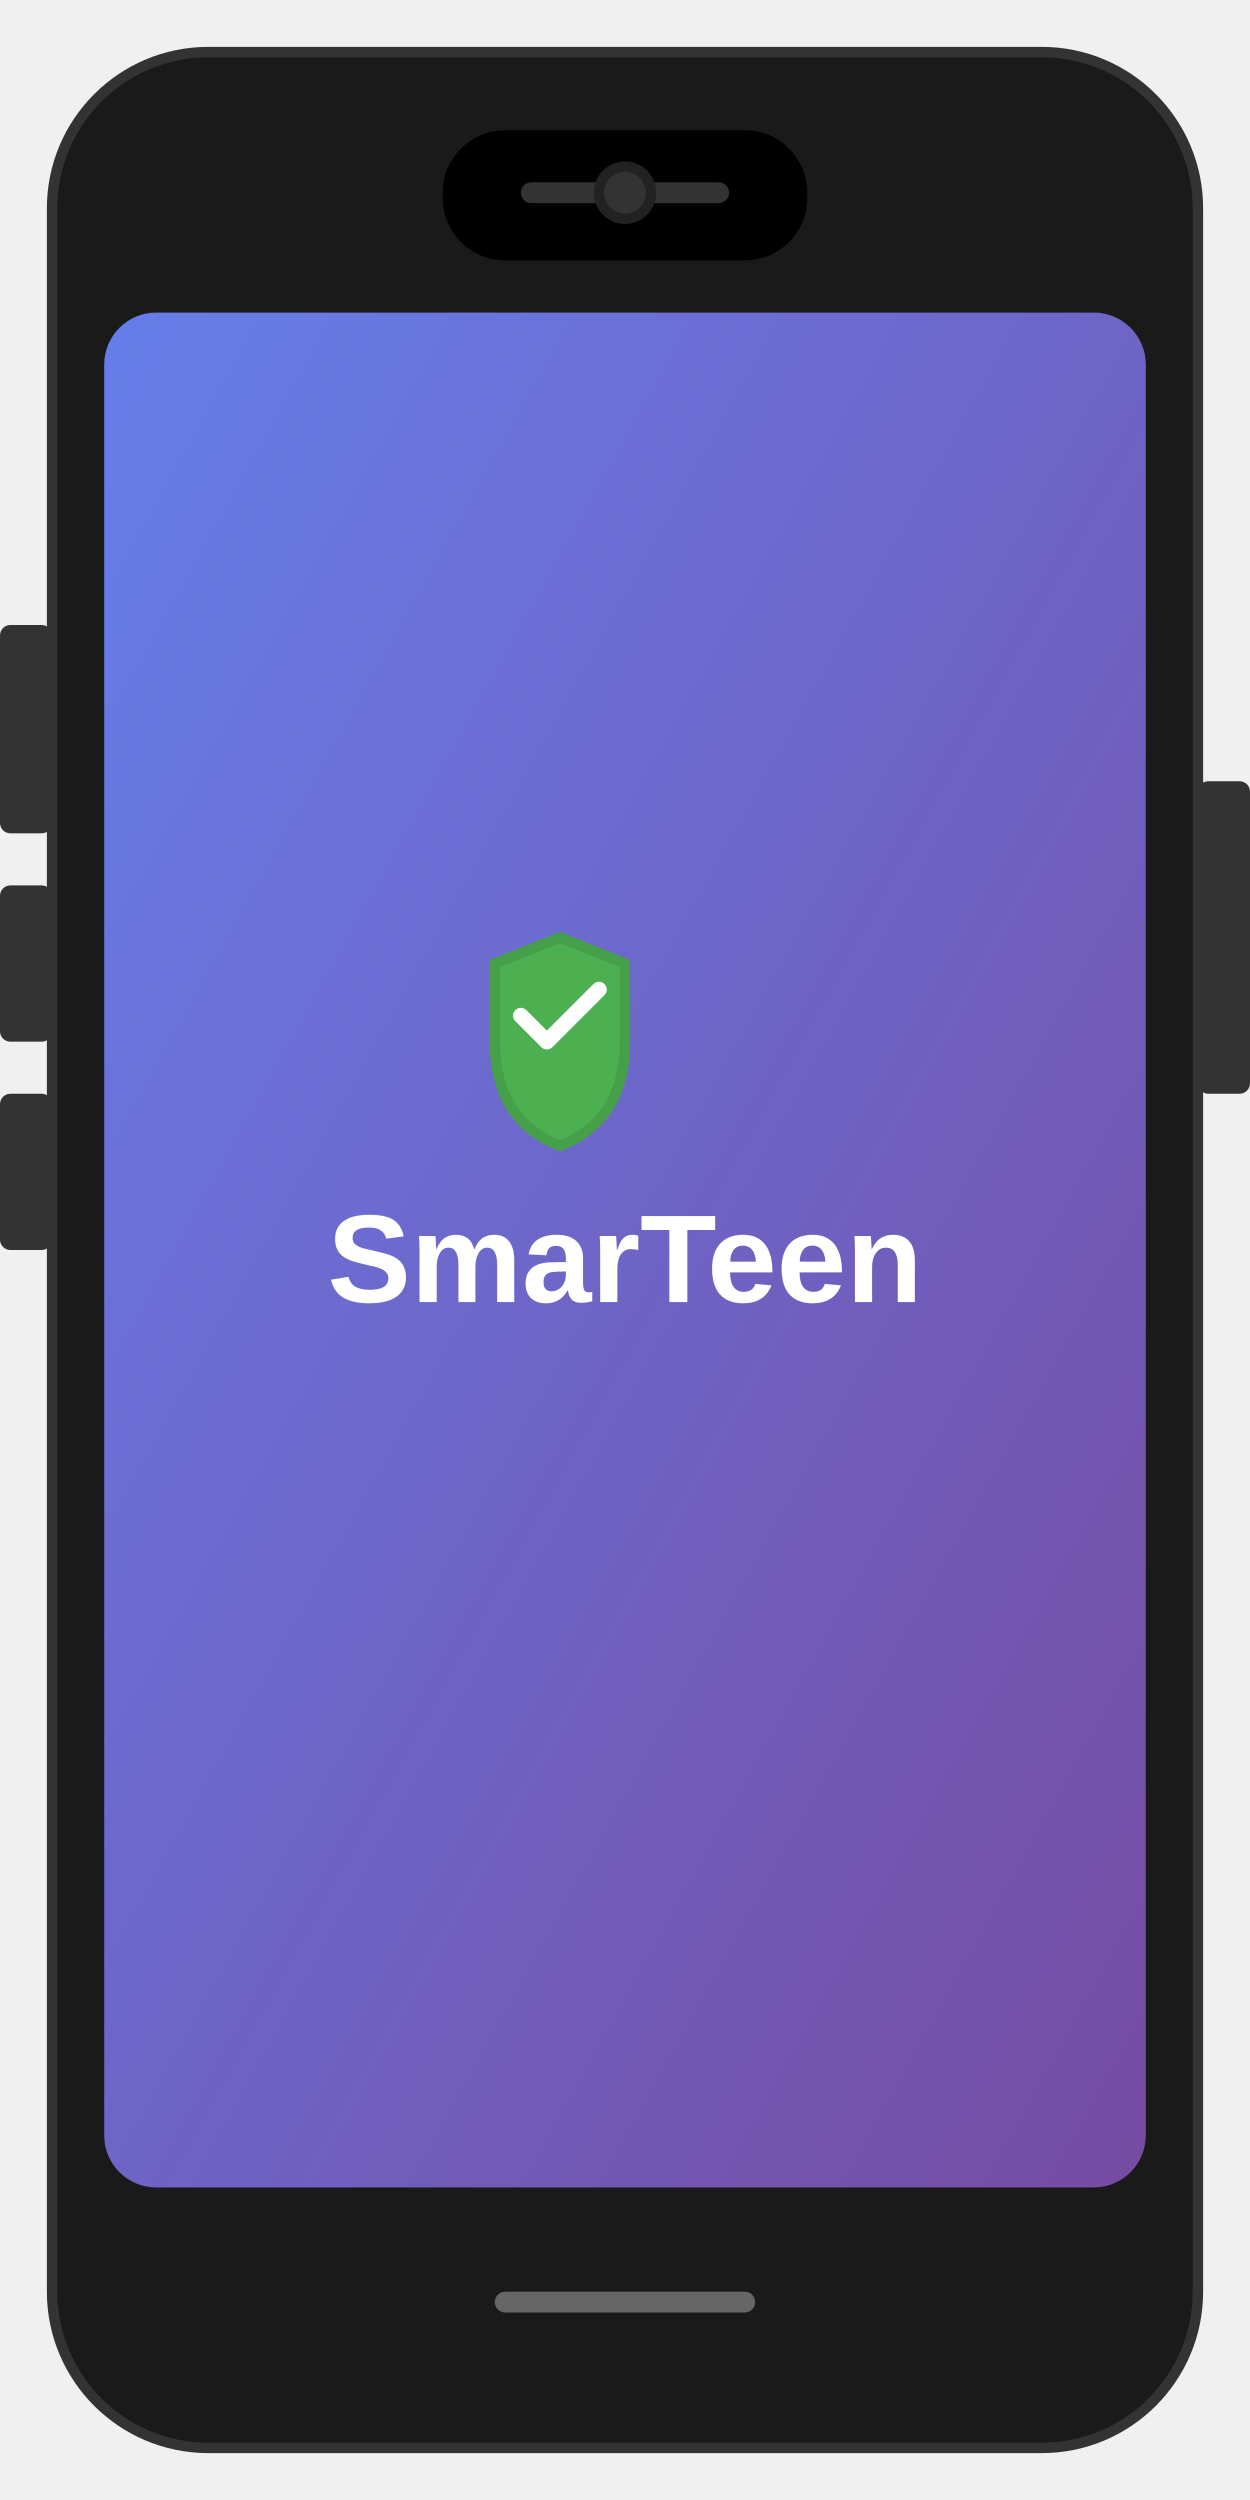
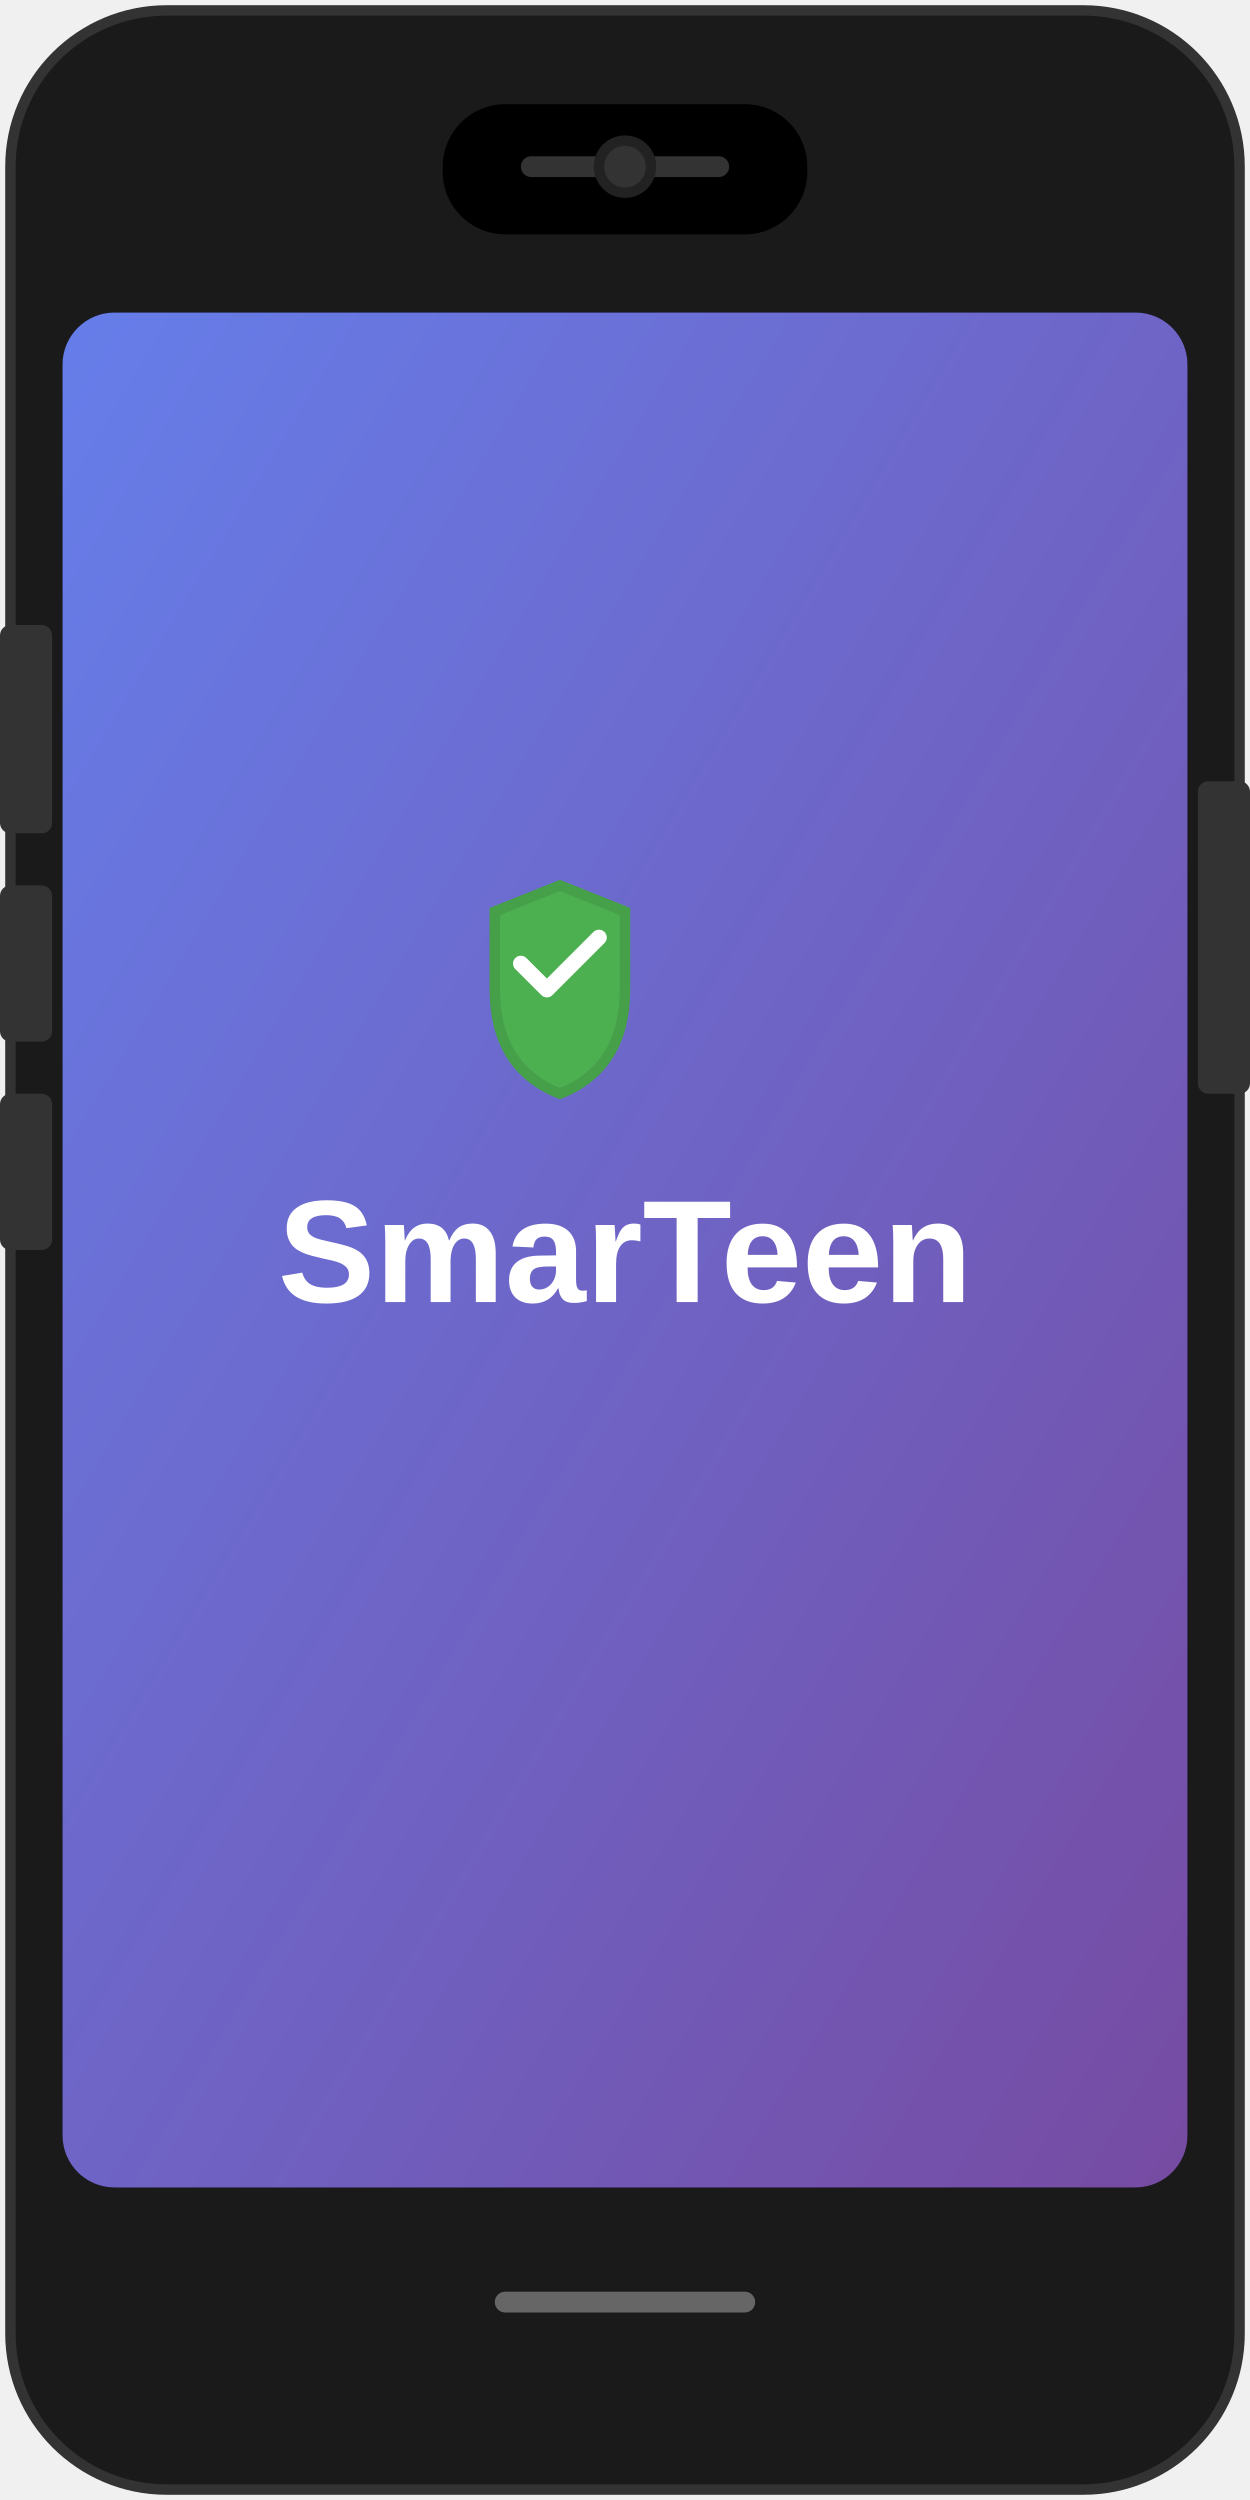
- <svg xmlns="http://www.w3.org/2000/svg" width="240" height="480" viewBox="0 0 240 480" fill="none">
-   <rect x="10" y="10" width="220" height="460" rx="30" fill="#1a1a1a" stroke="#333" stroke-width="2" />
-   <rect x="20" y="60" width="200" height="360" rx="10" fill="#000" />
-   <rect x="20" y="60" width="200" height="360" rx="10" fill="url(#screenGradient)" />
-   <rect x="85" y="25" width="70" height="25" rx="12" fill="#000" />
-   <rect x="100" y="35" width="40" height="4" rx="2" fill="#333" />
-   <circle cx="120" cy="37" r="6" fill="#222" />
-   <circle cx="120" cy="37" r="4" fill="#333" />
+ <svg xmlns="http://www.w3.org/2000/svg" width="240" height="480" viewBox="0 0 240 480" fill="none" preserveAspectRatio="xMidYMid meet">
+   <rect x="2" y="2" width="236" height="476" rx="30" fill="#1a1a1a" stroke="#333" stroke-width="2" />
+   <rect x="12" y="60" width="216" height="360" rx="10" fill="#000" />
+   <rect x="12" y="60" width="216" height="360" rx="10" fill="url(#screenGradient)" />
+   <rect x="85" y="20" width="70" height="25" rx="12" fill="#000" />
+   <rect x="100" y="30" width="40" height="4" rx="2" fill="#333" />
+   <circle cx="120" cy="32" r="6" fill="#222" />
+   <circle cx="120" cy="32" r="4" fill="#333" />
  <rect x="95" y="440" width="50" height="4" rx="2" fill="#666" />
-   <text x="120" y="250" font-family="Arial, sans-serif" font-size="24" fill="white" text-anchor="middle" font-weight="bold">SmarTeen</text>
-   <g transform="translate(95, 180)">
+   <text x="120" y="250" font-family="Arial, sans-serif" font-size="28" fill="white" text-anchor="middle" font-weight="bold">SmarTeen</text>
+   <g transform="translate(95, 170)">
    <path d="M25 5 L25 20 Q25 35 12.5 40 Q0 35 0 20 L0 5 L12.5 0 Z" fill="#4CAF50" stroke="#45a049" stroke-width="2" />
    <path d="M5 15 L10 20 L20 10" stroke="white" stroke-width="3" fill="none" stroke-linecap="round" stroke-linejoin="round" />
  </g>
  <rect x="0" y="120" width="10" height="40" rx="2" fill="#333" />
  <rect x="0" y="170" width="10" height="30" rx="2" fill="#333" />
  <rect x="0" y="210" width="10" height="30" rx="2" fill="#333" />
  <rect x="230" y="150" width="10" height="60" rx="2" fill="#333" />
  <defs>
    <linearGradient id="screenGradient" x1="0%" y1="0%" x2="100%" y2="100%">
      <stop offset="0%" style="stop-color:#667eea;stop-opacity:1" />
      <stop offset="100%" style="stop-color:#764ba2;stop-opacity:1" />
    </linearGradient>
  </defs>
</svg>
